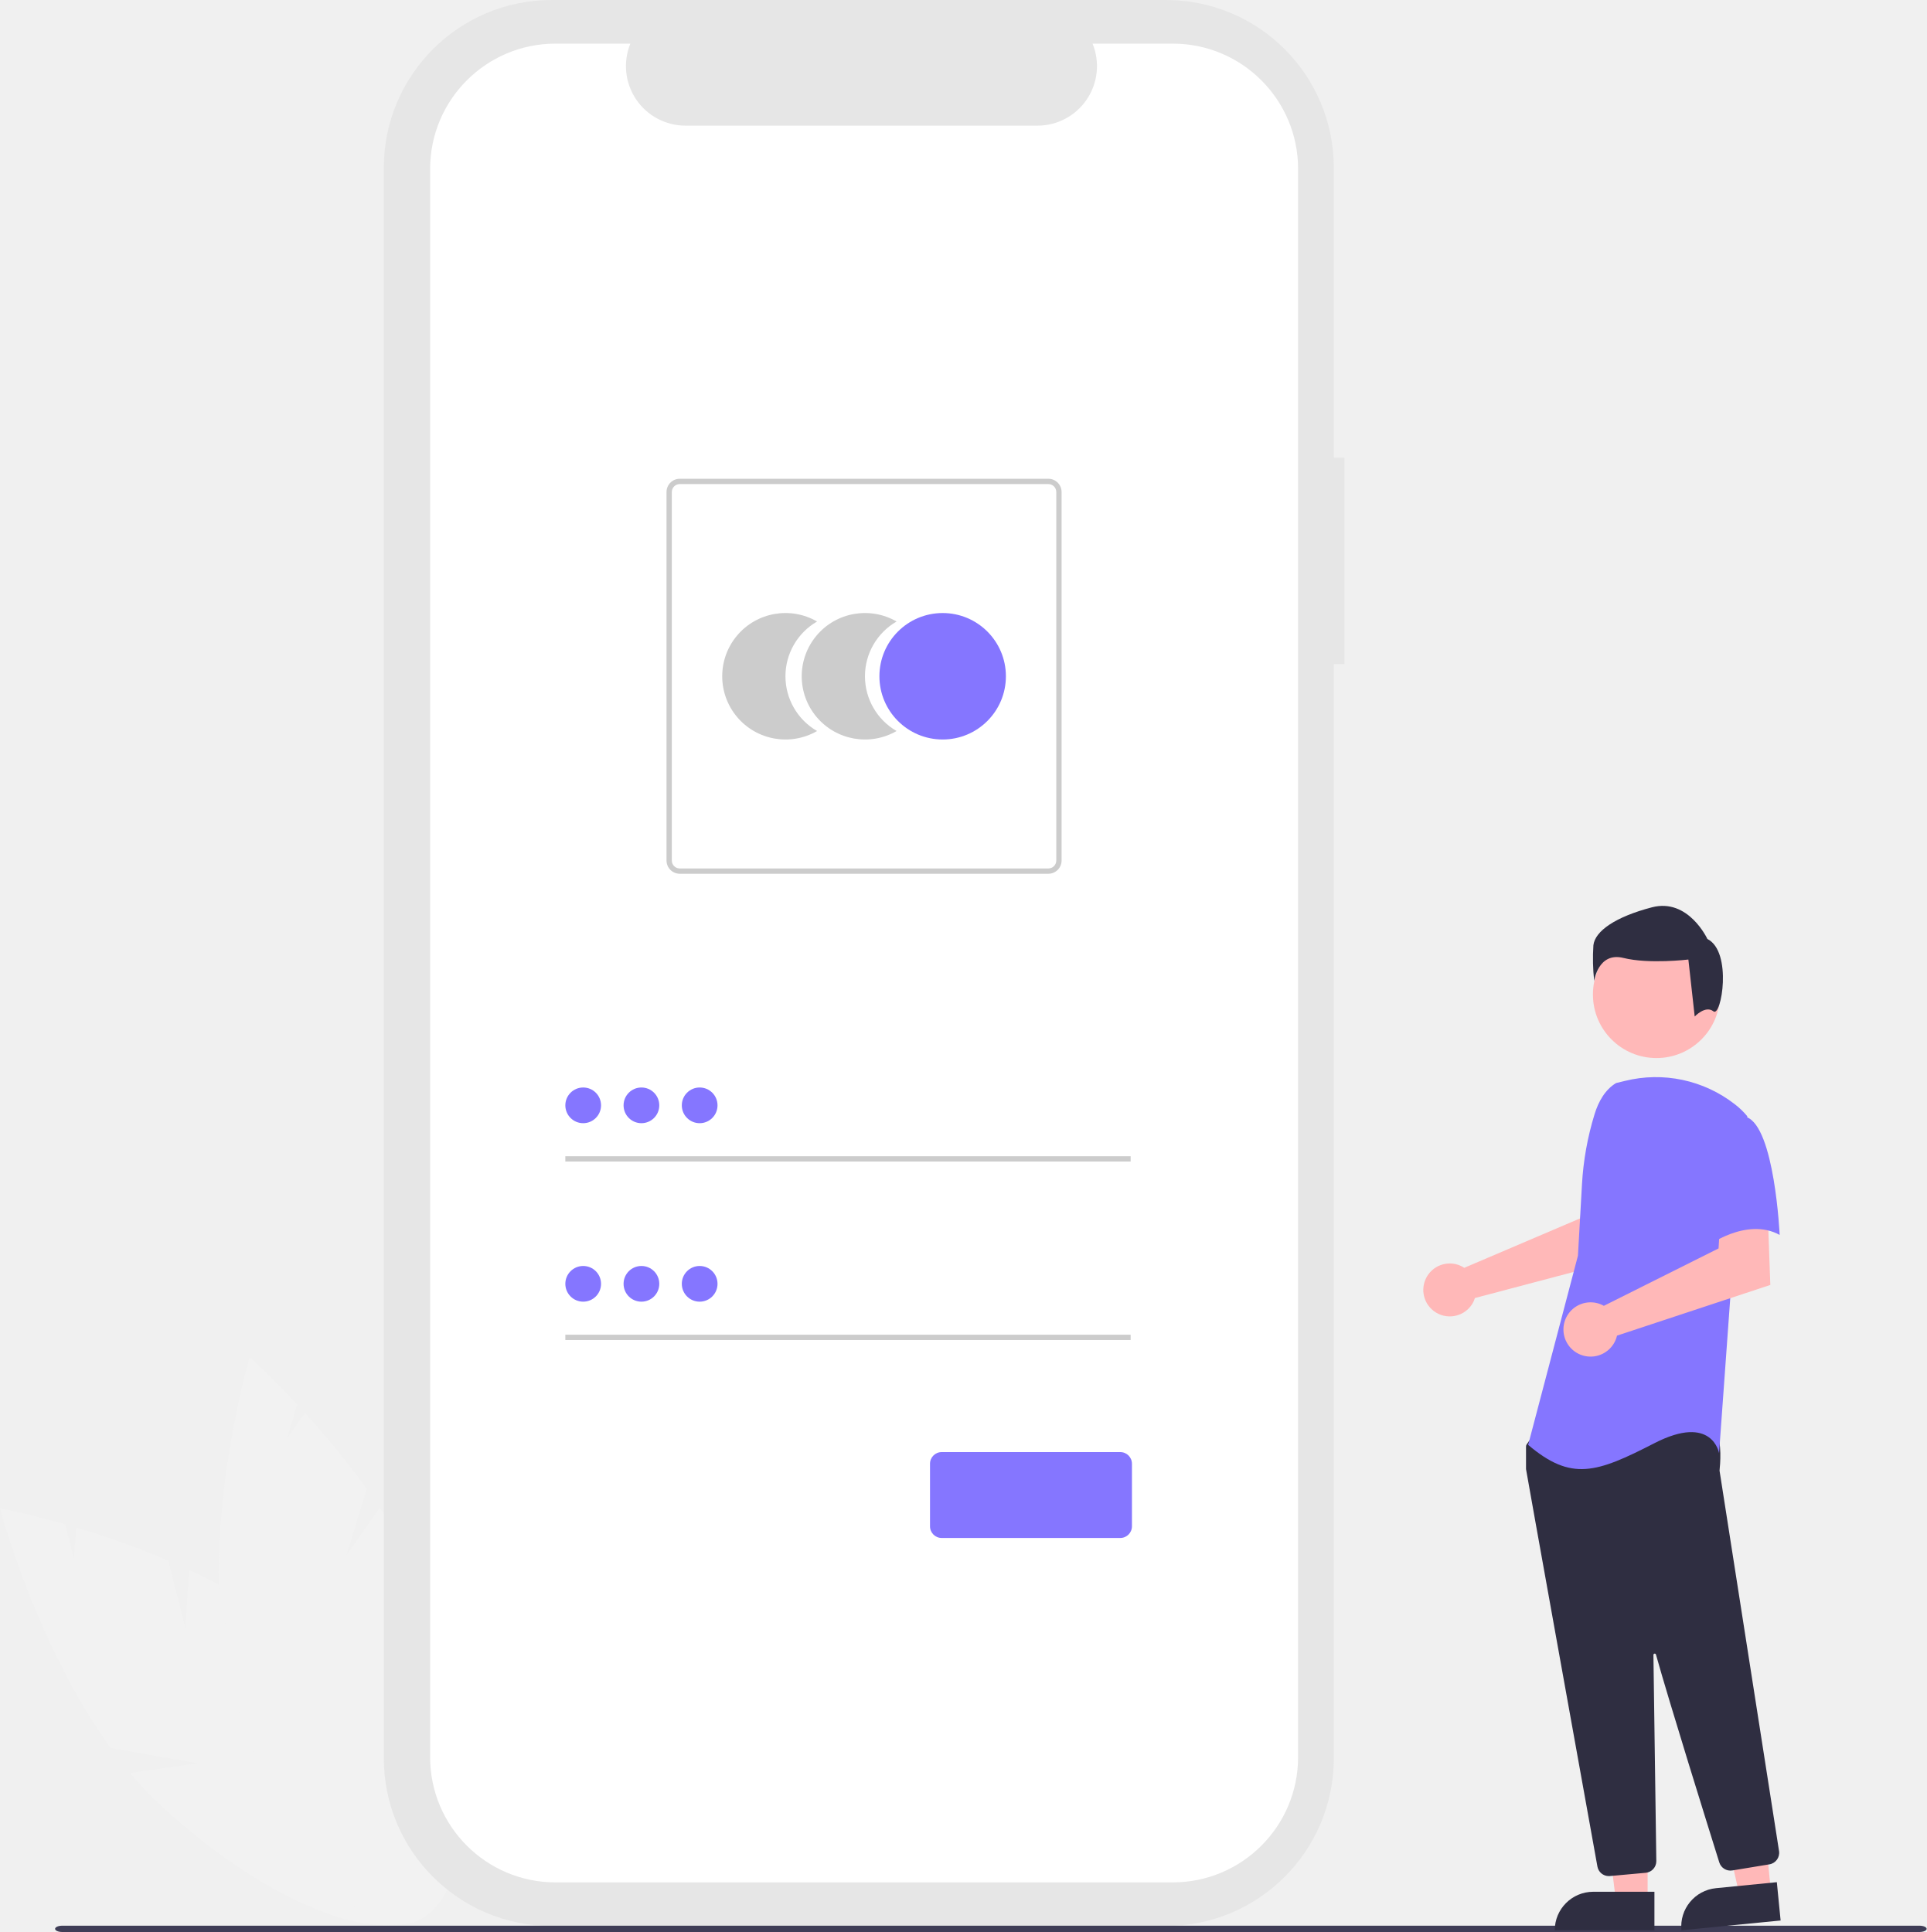
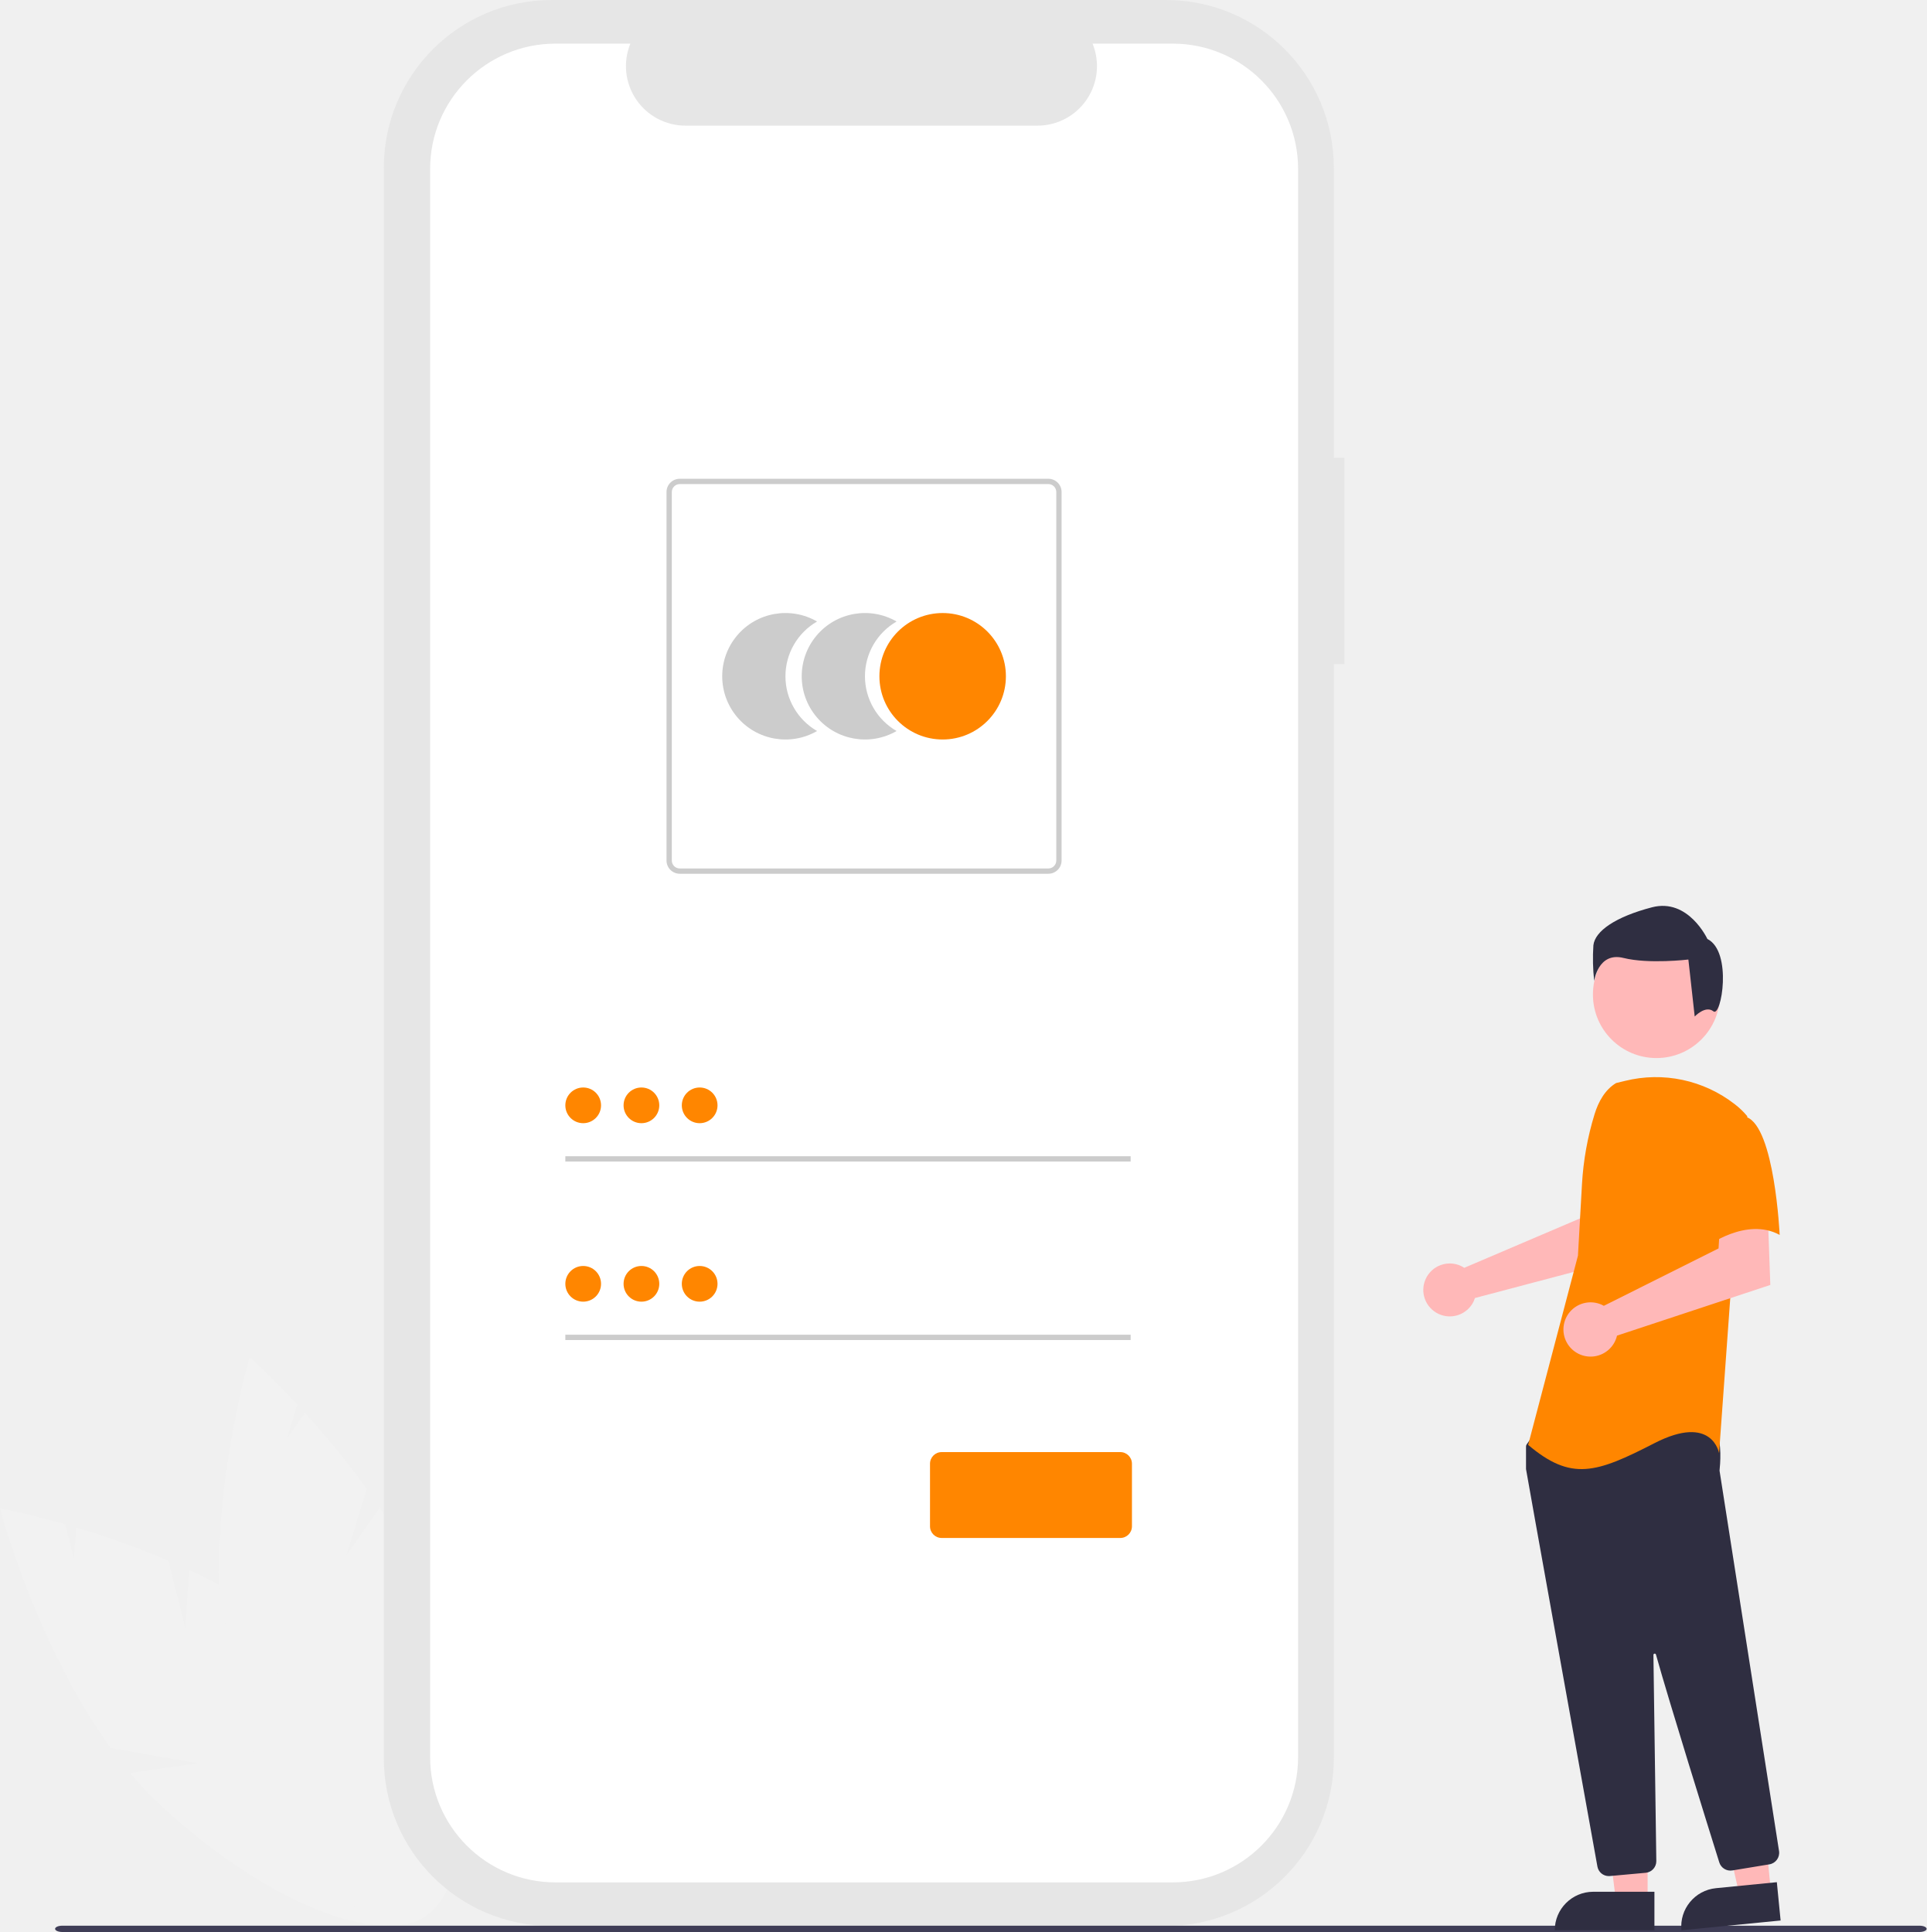
<svg xmlns="http://www.w3.org/2000/svg" data-name="Layer 1" width="744.848" height="747.077" viewBox="0 0 744.848 747.077">
-   <path id="fa3b9e12-7275-481e-bee9-64fd9595a50d-63" data-name="Path 1" d="M299.205,705.809l-6.56-25.872a335.967,335.967,0,0,0-35.643-12.788l-.828,12.024-3.358-13.247c-15.021-4.294-25.24-6.183-25.24-6.183s13.8,52.489,42.754,92.617l33.734,5.926-26.207,3.779a135.926,135.926,0,0,0,11.719,12.422c42.115,39.092,89.024,57.028,104.773,40.06s-5.625-62.412-47.74-101.5c-13.056-12.119-29.457-21.844-45.875-29.5Z" transform="translate(-227.576 -76.46149)" fill="#f2f2f2" />
-   <path id="bde08021-c30f-4979-a9d8-cb90b72b5ca2-64" data-name="Path 2" d="M361.591,677.706l7.758-25.538a335.94,335.94,0,0,0-23.9-29.371l-6.924,9.865,3.972-13.076c-10.641-11.436-18.412-18.335-18.412-18.335s-15.315,52.067-11.275,101.384l25.815,22.51-24.392-10.312a135.919,135.919,0,0,0,3.614,16.694c15.846,55.234,46.731,94.835,68.983,88.451s27.446-56.335,11.6-111.569c-4.912-17.123-13.926-33.926-24.023-48.965Z" transform="translate(-227.576 -76.46149)" fill="#f2f2f2" />
-   <path id="b3ac2088-de9b-4f7f-bc99-0ed9705c1a9d-65" data-name="Path 22" d="M747.327,253.445h-4.092v-112.1a64.883,64.883,0,0,0-64.883-64.883H440.845a64.883,64.883,0,0,0-64.883,64.883v615a64.883,64.883,0,0,0,64.883,64.883H678.352a64.883,64.883,0,0,0,64.882-64.883v-423.105h4.092Z" transform="translate(-227.576 -76.46149)" fill="#e6e6e6" />
-   <path id="b2715b96-3117-487c-acc0-20904544b5b7-66" data-name="Path 23" d="M680.97,93.335h-31a23.02,23.02,0,0,1-21.316,31.714H492.589a23.02,23.02,0,0,1-21.314-31.714H442.319a48.454,48.454,0,0,0-48.454,48.454v614.107a48.454,48.454,0,0,0,48.454,48.454H680.97a48.454,48.454,0,0,0,48.454-48.454h0V141.788a48.454,48.454,0,0,0-48.454-48.453Z" transform="translate(-227.576 -76.46149)" fill="#fff" />
-   <path id="b06d66ec-6c84-45dd-8c27-1263a6253192-67" data-name="Path 6" d="M531.234,337.965a24.437,24.437,0,0,1,12.23-21.174,24.45,24.45,0,1,0,0,42.345A24.434,24.434,0,0,1,531.234,337.965Z" transform="translate(-227.576 -76.46149)" fill="#ccc" />
-   <path id="e73810fe-4cf4-40cc-8c7c-ca544ce30bd4-68" data-name="Path 7" d="M561.971,337.965a24.436,24.436,0,0,1,12.23-21.174,24.45,24.45,0,1,0,0,42.345A24.434,24.434,0,0,1,561.971,337.965Z" transform="translate(-227.576 -76.46149)" fill="#ccc" />
-   <circle id="a4813fcf-056e-4514-bb8b-e6506f49341f" data-name="Ellipse 1" cx="364.434" cy="261.502" r="24.45" fill="#8576ff" />
-   <path id="bbe451c3-febc-41ba-8083-4c8307a2e73e-69" data-name="Path 8" d="M632.872,414.33h-142.5a5.123,5.123,0,0,1-5.117-5.117v-142.5a5.123,5.123,0,0,1,5.117-5.117h142.5a5.123,5.123,0,0,1,5.117,5.117v142.5A5.123,5.123,0,0,1,632.872,414.33Zm-142.5-150.686a3.073,3.073,0,0,0-3.07,3.07v142.5a3.073,3.073,0,0,0,3.07,3.07h142.5a3.073,3.073,0,0,0,3.07-3.07v-142.5a3.073,3.073,0,0,0-3.07-3.07Z" transform="translate(-227.576 -76.46149)" fill="#ccc" />
+   <path id="fa3b9e12-7275-481e-bee9-64fd9595a50d-94" data-name="Path 1" d="M299.205,705.809l-6.56-25.872a335.967,335.967,0,0,0-35.643-12.788l-.828,12.024-3.358-13.247c-15.021-4.294-25.24-6.183-25.24-6.183s13.8,52.489,42.754,92.617l33.734,5.926-26.207,3.779a135.926,135.926,0,0,0,11.719,12.422c42.115,39.092,89.024,57.028,104.773,40.06s-5.625-62.412-47.74-101.5c-13.056-12.119-29.457-21.844-45.875-29.5Z" transform="translate(-227.576 -76.46149)" fill="#f2f2f2" />
+   <path id="bde08021-c30f-4979-a9d8-cb90b72b5ca2-95" data-name="Path 2" d="M361.591,677.706l7.758-25.538a335.94,335.94,0,0,0-23.9-29.371l-6.924,9.865,3.972-13.076c-10.641-11.436-18.412-18.335-18.412-18.335s-15.315,52.067-11.275,101.384l25.815,22.51-24.392-10.312a135.919,135.919,0,0,0,3.614,16.694c15.846,55.234,46.731,94.835,68.983,88.451s27.446-56.335,11.6-111.569c-4.912-17.123-13.926-33.926-24.023-48.965Z" transform="translate(-227.576 -76.46149)" fill="#f2f2f2" />
+   <path id="b3ac2088-de9b-4f7f-bc99-0ed9705c1a9d-96" data-name="Path 22" d="M747.327,253.445h-4.092v-112.1a64.883,64.883,0,0,0-64.883-64.883H440.845a64.883,64.883,0,0,0-64.883,64.883v615a64.883,64.883,0,0,0,64.883,64.883H678.352a64.883,64.883,0,0,0,64.882-64.883v-423.105h4.092Z" transform="translate(-227.576 -76.46149)" fill="#e6e6e6" />
+   <path id="b2715b96-3117-487c-acc0-20904544b5b7-97" data-name="Path 23" d="M680.97,93.335h-31a23.02,23.02,0,0,1-21.316,31.714H492.589a23.02,23.02,0,0,1-21.314-31.714H442.319a48.454,48.454,0,0,0-48.454,48.454v614.107a48.454,48.454,0,0,0,48.454,48.454H680.97a48.454,48.454,0,0,0,48.454-48.454h0V141.788a48.454,48.454,0,0,0-48.454-48.453Z" transform="translate(-227.576 -76.46149)" fill="#fff" />
+   <path id="b06d66ec-6c84-45dd-8c27-1263a6253192-98" data-name="Path 6" d="M531.234,337.965a24.437,24.437,0,0,1,12.23-21.174,24.45,24.45,0,1,0,0,42.345A24.434,24.434,0,0,1,531.234,337.965Z" transform="translate(-227.576 -76.46149)" fill="#ccc" />
+   <path id="e73810fe-4cf4-40cc-8c7c-ca544ce30bd4-99" data-name="Path 7" d="M561.971,337.965a24.436,24.436,0,0,1,12.23-21.174,24.45,24.45,0,1,0,0,42.345A24.434,24.434,0,0,1,561.971,337.965Z" transform="translate(-227.576 -76.46149)" fill="#ccc" />
+   <circle id="a4813fcf-056e-4514-bb8b-e6506f49341f" data-name="Ellipse 1" cx="364.434" cy="261.502" r="24.45" fill="#ff8600" />
+   <path id="bbe451c3-febc-41ba-8083-4c8307a2e73e-100" data-name="Path 8" d="M632.872,414.33h-142.5a5.123,5.123,0,0,1-5.117-5.117v-142.5a5.123,5.123,0,0,1,5.117-5.117h142.5a5.123,5.123,0,0,1,5.117,5.117v142.5A5.123,5.123,0,0,1,632.872,414.33Zm-142.5-150.686a3.073,3.073,0,0,0-3.07,3.07v142.5a3.073,3.073,0,0,0,3.07,3.07h142.5a3.073,3.073,0,0,0,3.07-3.07v-142.5a3.073,3.073,0,0,0-3.07-3.07Z" transform="translate(-227.576 -76.46149)" fill="#ccc" />
  <rect id="bb28937d-932f-4fdf-befe-f406e51091fe" data-name="Rectangle 1" x="218.562" y="447.102" width="218.552" height="2.047" fill="#ccc" />
-   <circle id="fcef55fc-4968-45b2-93bb-1a1080c85fc7" data-name="Ellipse 2" cx="225.464" cy="427.42" r="6.902" fill="#8576ff" />
+   <circle id="fcef55fc-4968-45b2-93bb-1a1080c85fc7" data-name="Ellipse 2" cx="225.464" cy="427.42" r="6.902" fill="#ff8600" />
  <rect id="ff33d889-4c74-4b91-85ef-b4882cc8fe76" data-name="Rectangle 2" x="218.562" y="516.118" width="218.552" height="2.047" fill="#ccc" />
-   <circle id="e8fa0310-b872-4adf-aedd-0c6eda09f3b8" data-name="Ellipse 3" cx="225.464" cy="496.437" r="6.902" fill="#8576ff" />
-   <path d="M660.69,671.172H591.622a4.505,4.505,0,0,1-4.5-4.5v-24.208a4.505,4.505,0,0,1,4.5-4.5h69.068a4.505,4.505,0,0,1,4.5,4.5v24.208A4.505,4.505,0,0,1,660.69,671.172Z" transform="translate(-227.576 -76.46149)" fill="#8576ff" />
-   <circle id="e12ee00d-aa4a-4413-a013-11d20b7f97f7" data-name="Ellipse 7" cx="247.978" cy="427.42" r="6.902" fill="#8576ff" />
-   <circle id="f58f497e-6949-45c8-be5f-eee2aa0f6586" data-name="Ellipse 8" cx="270.492" cy="427.42" r="6.902" fill="#8576ff" />
-   <circle id="b4d4939a-c6e6-4f4d-ba6c-e8b05485017d" data-name="Ellipse 9" cx="247.978" cy="496.437" r="6.902" fill="#8576ff" />
-   <circle id="aff120b1-519b-4e96-ac87-836aa55663de" data-name="Ellipse 10" cx="270.492" cy="496.437" r="6.902" fill="#8576ff" />
-   <path id="f1094013-1297-477a-ac57-08eac07c4bd5-70" data-name="Path 88" d="M969.642,823.539H251.656c-1.537,0-2.782-.546-2.782-1.218s1.245-1.219,2.782-1.219H969.642c1.536,0,2.782.546,2.782,1.219S971.178,823.539,969.642,823.539Z" transform="translate(-227.576 -76.46149)" fill="#3f3d56" />
+   <circle id="e8fa0310-b872-4adf-aedd-0c6eda09f3b8" data-name="Ellipse 3" cx="225.464" cy="496.437" r="6.902" fill="#ff8600" />
+   <path d="M660.69,671.172H591.622a4.505,4.505,0,0,1-4.5-4.5v-24.208a4.505,4.505,0,0,1,4.5-4.5h69.068a4.505,4.505,0,0,1,4.5,4.5v24.208A4.505,4.505,0,0,1,660.69,671.172Z" transform="translate(-227.576 -76.46149)" fill="#ff8600" />
+   <circle id="e12ee00d-aa4a-4413-a013-11d20b7f97f7" data-name="Ellipse 7" cx="247.978" cy="427.42" r="6.902" fill="#ff8600" />
+   <circle id="f58f497e-6949-45c8-be5f-eee2aa0f6586" data-name="Ellipse 8" cx="270.492" cy="427.42" r="6.902" fill="#ff8600" />
+   <circle id="b4d4939a-c6e6-4f4d-ba6c-e8b05485017d" data-name="Ellipse 9" cx="247.978" cy="496.437" r="6.902" fill="#ff8600" />
+   <circle id="aff120b1-519b-4e96-ac87-836aa55663de" data-name="Ellipse 10" cx="270.492" cy="496.437" r="6.902" fill="#ff8600" />
+   <path id="f1094013-1297-477a-ac57-08eac07c4bd5-101" data-name="Path 88" d="M969.642,823.539H251.656c-1.537,0-2.782-.546-2.782-1.218s1.245-1.219,2.782-1.219H969.642c1.536,0,2.782.546,2.782,1.219S971.178,823.539,969.642,823.539Z" transform="translate(-227.576 -76.46149)" fill="#3f3d56" />
  <path d="M792.253,565.923a10.094,10.094,0,0,1,1.411.787l44.852-19.143,1.601-11.815,17.922-.11-1.059,27.098-59.2,15.656a10.608,10.608,0,0,1-.447,1.208,10.235,10.235,0,1,1-5.079-13.682Z" transform="translate(-227.576 -76.46149)" fill="#ffb8b8" />
  <polygon points="636.98 735.021 624.72 735.021 618.888 687.733 636.982 687.734 636.98 735.021" fill="#ffb8b8" />
  <path d="M615.963,731.518h23.644a0,0,0,0,1,0,0v14.887a0,0,0,0,1,0,0H601.076a0,0,0,0,1,0,0v0A14.887,14.887,0,0,1,615.963,731.518Z" fill="#2f2e41" />
  <polygon points="684.66 731.557 672.459 732.759 662.018 686.271 680.025 684.497 684.66 731.557" fill="#ffb8b8" />
  <path d="M891.686,806.128h23.644a0,0,0,0,1,0,0v14.887a0,0,0,0,1,0,0H876.799a0,0,0,0,1,0,0v0A14.887,14.887,0,0,1,891.686,806.128Z" transform="translate(-303.0087 15.2906) rotate(-5.62529)" fill="#2f2e41" />
  <circle cx="640.393" cy="384.574" r="24.561" fill="#ffb8b8" />
  <path d="M849.556,801.919a4.471,4.471,0,0,1-4.415-3.697c-6.346-35.226-27.088-150.405-27.584-153.596a1.427,1.427,0,0,1-.016-.222v-8.588a1.489,1.489,0,0,1,.279-.872l2.74-3.838a1.478,1.478,0,0,1,1.144-.625c15.622-.732,66.784-2.879,69.256.209h0c2.482,3.104,1.605,12.507,1.404,14.36l.01.193,22.985,146.995a4.512,4.512,0,0,1-3.715,5.135l-14.356,2.365a4.521,4.521,0,0,1-5.025-3.093c-4.44-14.188-19.329-61.918-24.489-80.387a.499.499,0,0,0-.98.139c.258,17.605.881,62.523,1.096,78.037l.023,1.671a4.518,4.518,0,0,1-4.093,4.536l-13.844,1.258C849.836,801.914,849.695,801.919,849.556,801.919Z" transform="translate(-227.576 -76.46149)" fill="#2f2e41" />
-   <path id="ae7af94f-88d7-4204-9f07-e3651de85c05-71" data-name="Path 99" d="M852.381,495.254c-4.286,2.548-6.851,7.23-8.323,11.995a113.681,113.681,0,0,0-4.884,27.159l-1.556,27.6-19.255,73.17c16.689,14.121,26.315,10.912,48.78-.639s25.032,3.851,25.032,3.851l4.492-62.258,6.418-68.032a30.164,30.164,0,0,0-4.861-4.674,49.658,49.658,0,0,0-42.442-8.995Z" transform="translate(-227.576 -76.46149)" fill="#8576ff" />
+   <path id="ae7af94f-88d7-4204-9f07-e3651de85c05-102" data-name="Path 99" d="M852.381,495.254c-4.286,2.548-6.851,7.23-8.323,11.995a113.681,113.681,0,0,0-4.884,27.159l-1.556,27.6-19.255,73.17c16.689,14.121,26.315,10.912,48.78-.639s25.032,3.851,25.032,3.851l4.492-62.258,6.418-68.032a30.164,30.164,0,0,0-4.861-4.674,49.658,49.658,0,0,0-42.442-8.995Z" transform="translate(-227.576 -76.46149)" fill="#ff8600" />
  <path d="M846.127,580.7a10.526,10.526,0,0,1,1.501.704l44.348-22.197.736-12.026,18.294-1.261.98,27.413L852.72,592.932a10.496,10.496,0,1,1-6.593-12.232Z" transform="translate(-227.576 -76.46149)" fill="#ffb8b8" />
-   <path id="a6768b0e-63d0-4b31-8462-9b2e0b00f0fd-72" data-name="Path 101" d="M902.766,508.412c10.912,3.851,12.834,45.574,12.834,45.574-12.837-7.06-28.241,4.493-28.241,4.493s-3.209-10.912-7.06-25.032a24.53,24.53,0,0,1,5.134-23.106S891.854,504.558,902.766,508.412Z" transform="translate(-227.576 -76.46149)" fill="#8576ff" />
-   <path id="bfd7963f-0cf8-4885-9d3a-2c00bccda2e3-73" data-name="Path 102" d="M889.991,467.531c-3.06-2.448-7.235,2.002-7.235,2.002l-2.448-22.033s-15.301,1.833-25.093-.612-11.323,8.875-11.323,8.875a78.58,78.58,0,0,1-.306-13.771c.612-5.508,8.568-11.017,22.645-14.689S887.652,439.543,887.652,439.543C897.445,444.439,893.051,469.979,889.991,467.531Z" transform="translate(-227.576 -76.46149)" fill="#2f2e41" />
+   <path id="a6768b0e-63d0-4b31-8462-9b2e0b00f0fd-103" data-name="Path 101" d="M902.766,508.412c10.912,3.851,12.834,45.574,12.834,45.574-12.837-7.06-28.241,4.493-28.241,4.493s-3.209-10.912-7.06-25.032a24.53,24.53,0,0,1,5.134-23.106S891.854,504.558,902.766,508.412Z" transform="translate(-227.576 -76.46149)" fill="#ff8600" />
+   <path id="bfd7963f-0cf8-4885-9d3a-2c00bccda2e3-104" data-name="Path 102" d="M889.991,467.531c-3.06-2.448-7.235,2.002-7.235,2.002l-2.448-22.033s-15.301,1.833-25.093-.612-11.323,8.875-11.323,8.875a78.58,78.58,0,0,1-.306-13.771c.612-5.508,8.568-11.017,22.645-14.689S887.652,439.543,887.652,439.543C897.445,444.439,893.051,469.979,889.991,467.531Z" transform="translate(-227.576 -76.46149)" fill="#2f2e41" />
</svg>
